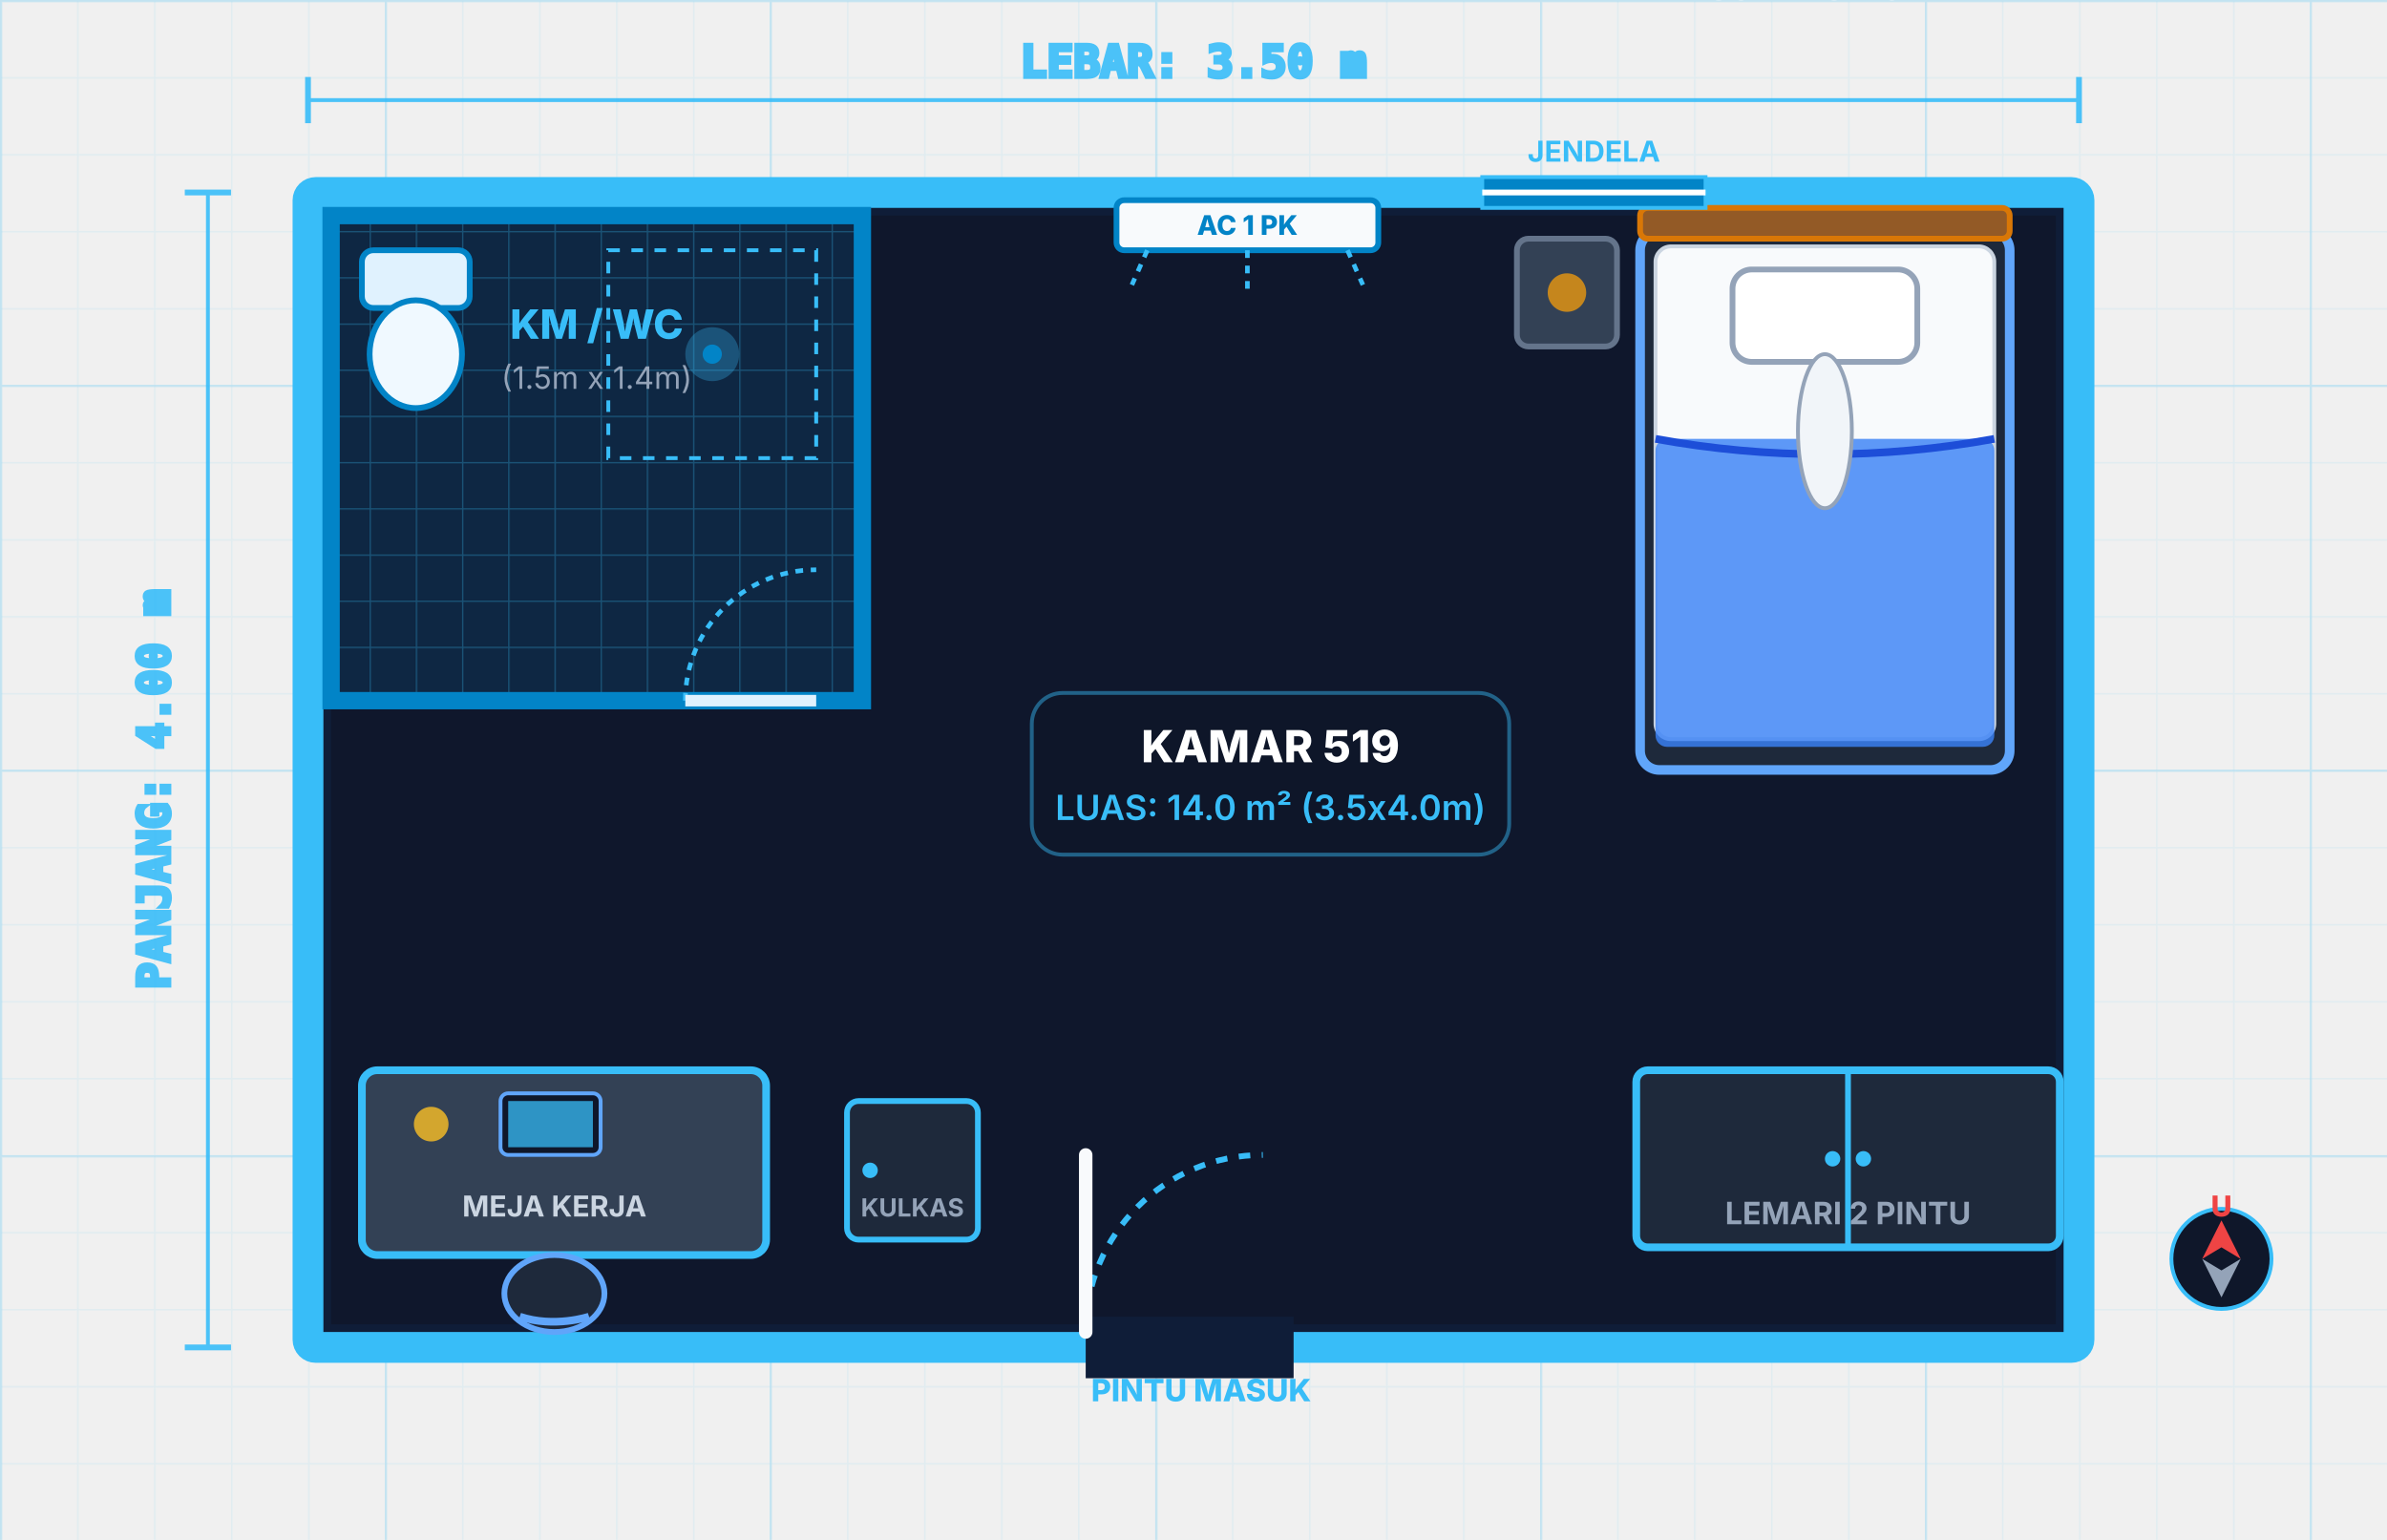
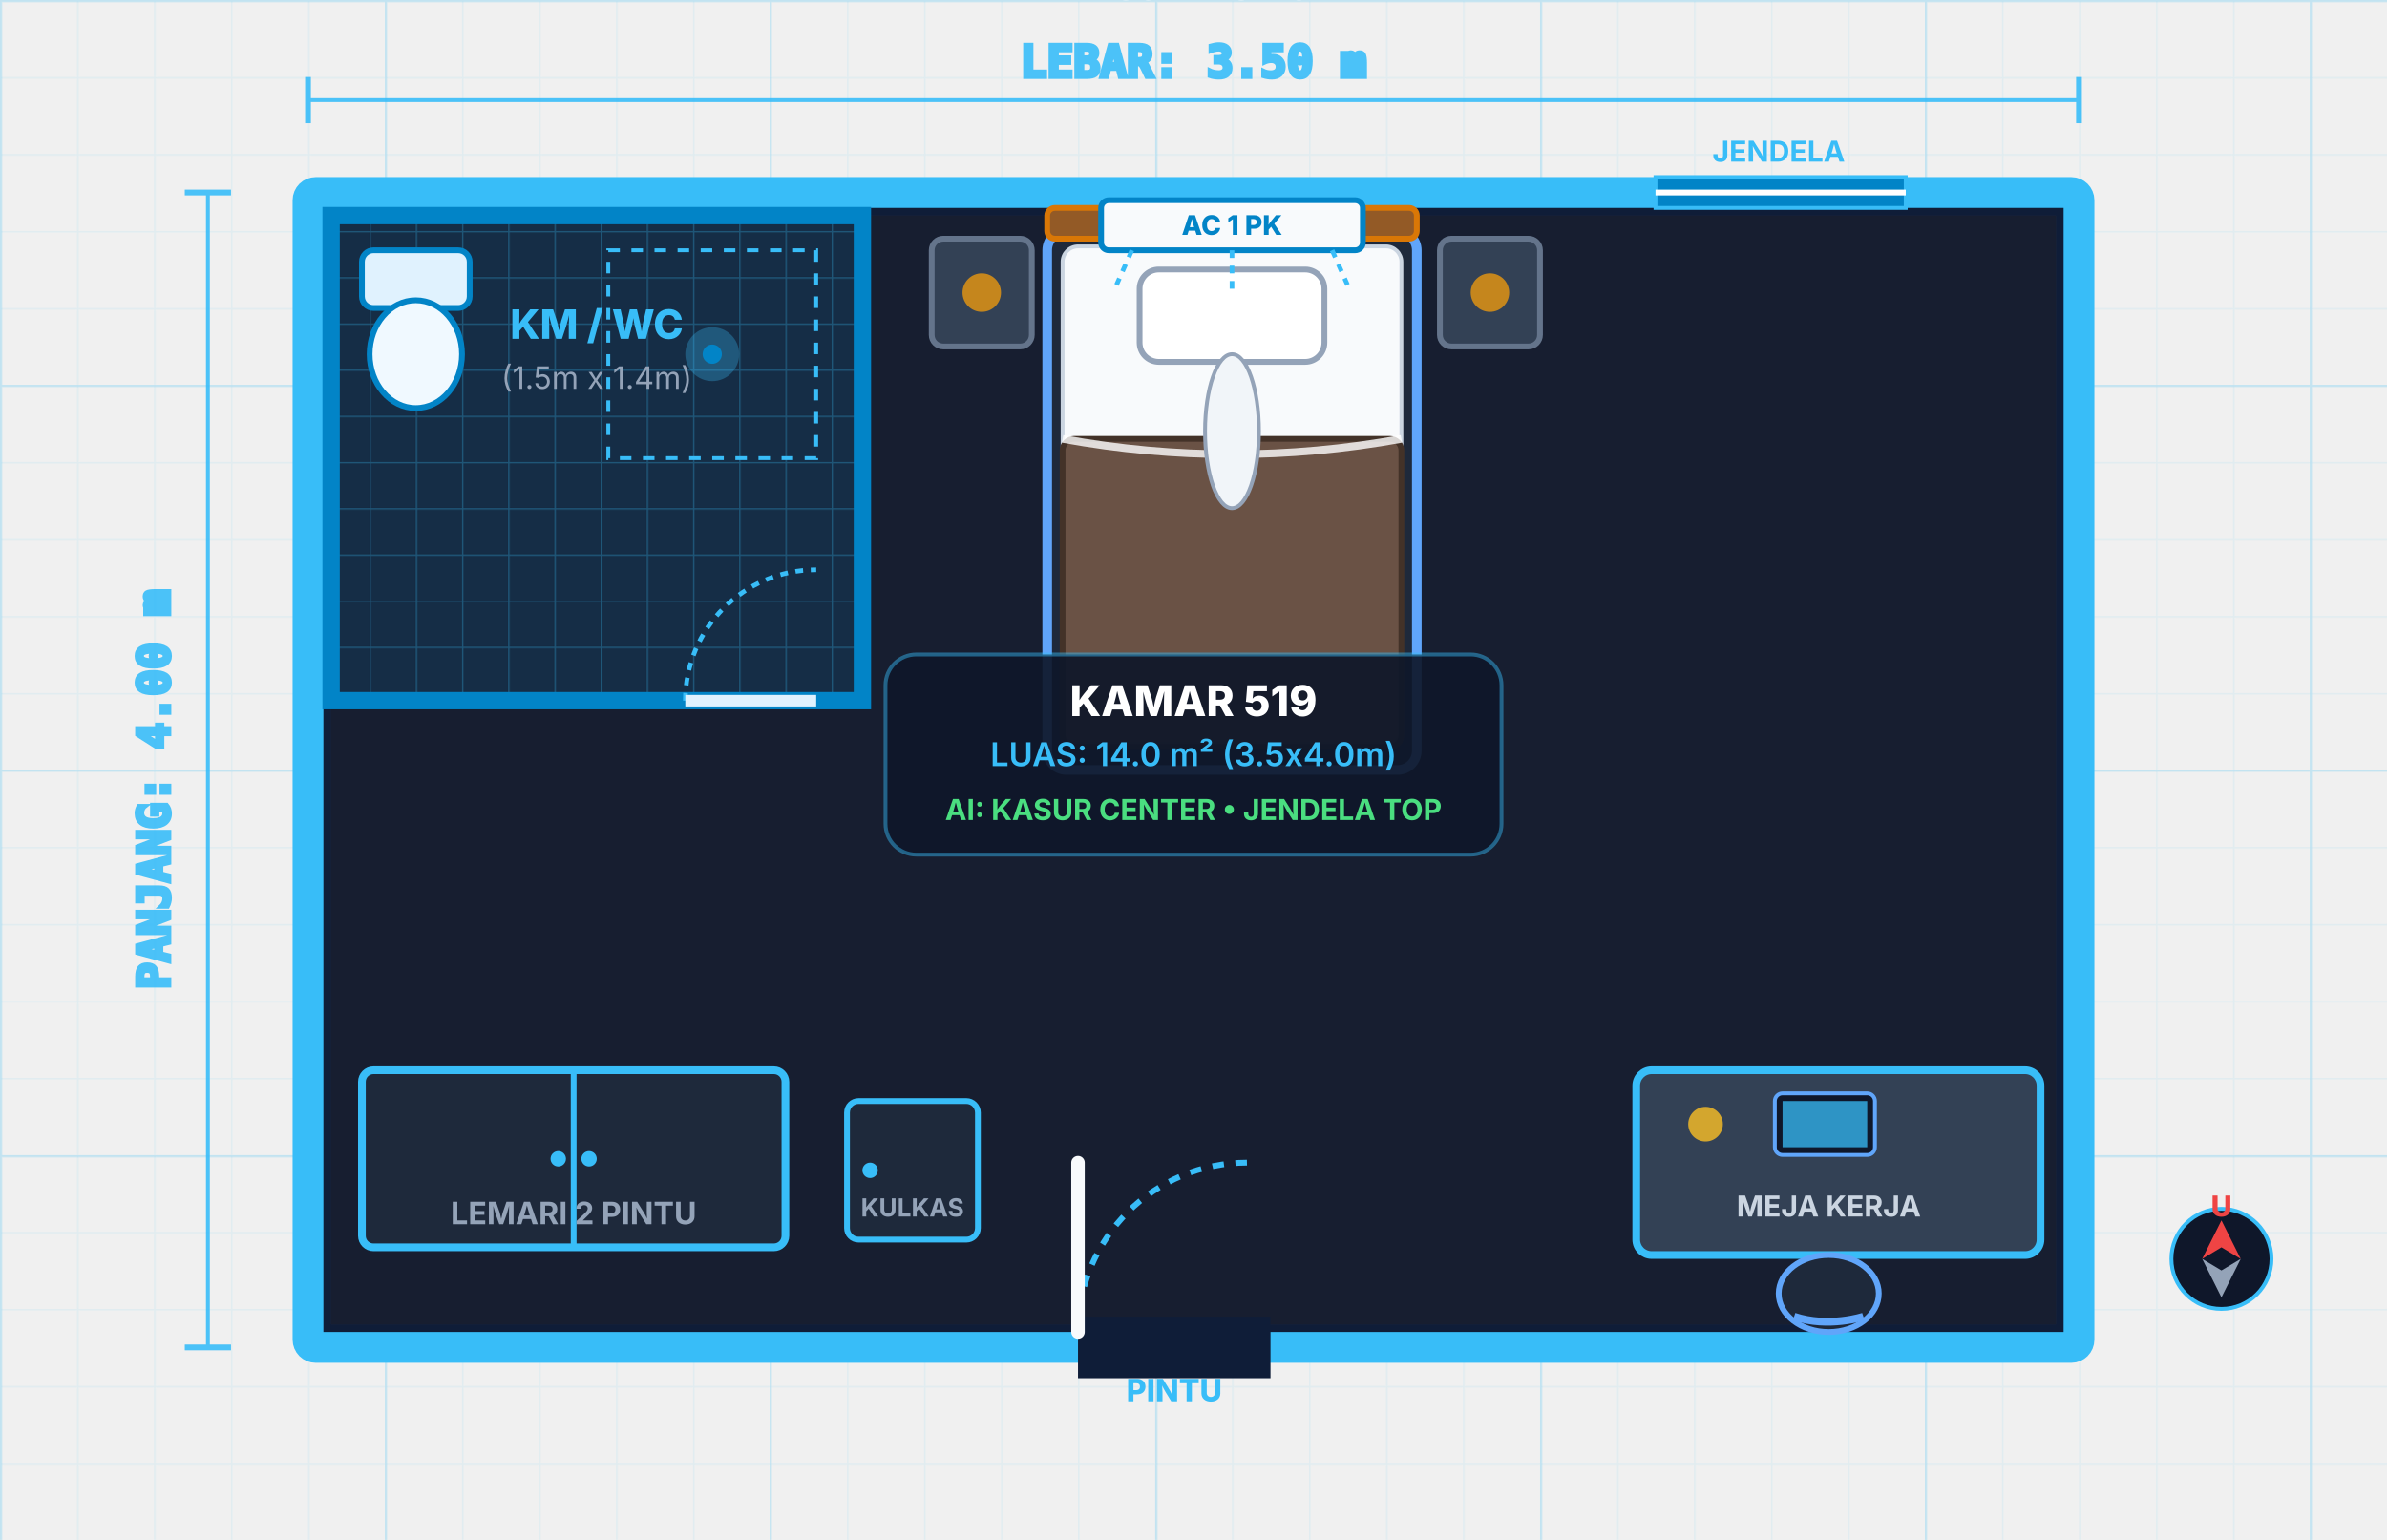
<svg xmlns="http://www.w3.org/2000/svg" viewBox="0 0 620 400" width="100%" height="100%" style="background:#0b1329; border-radius:12px; font-family:'Inter',system-ui,sans-serif;">
  <defs>
    <pattern id="grid_s_219" width="20" height="20" patternUnits="userSpaceOnUse">
      <path d="M 20 0 L 0 0 0 20" fill="none" stroke="rgba(56, 189, 248, 0.08)" stroke-width="0.8" />
    </pattern>
    <pattern id="grid_m_219" width="100" height="100" patternUnits="userSpaceOnUse">
      <path d="M 100 0 L 0 0 0 100" fill="none" stroke="rgba(56, 189, 248, 0.18)" stroke-width="1.2" />
    </pattern>
    <pattern id="tile_219" width="12" height="12" patternUnits="userSpaceOnUse">
      <rect width="12" height="12" fill="rgba(14, 165, 233, 0.12)" />
      <path d="M 12 0 L 0 0 0 12" fill="none" stroke="rgba(56, 189, 248, 0.28)" stroke-width="0.7" />
    </pattern>
  </defs>
  <rect width="620" height="400" fill="url(#grid_s_219)" />
  <rect width="620" height="400" fill="url(#grid_m_219)" />
  <g stroke="#38bdf8" stroke-width="1" opacity="0.9">
    <line x1="80" y1="26" x2="540" y2="26" />
    <line x1="80" y1="20" x2="80" y2="32" stroke-width="1.5" />
    <line x1="540" y1="20" x2="540" y2="32" stroke-width="1.5" />
    <text x="310" y="20" fill="#38bdf8" font-size="11.5" font-weight="700" text-anchor="middle" font-family="monospace">
      LEBAR: 3.50 m
    </text>
  </g>
  <g stroke="#38bdf8" stroke-width="1" opacity="0.9">
    <line x1="54" y1="50" x2="54" y2="350" />
    <line x1="48" y1="50" x2="60" y2="50" stroke-width="1.5" />
    <line x1="48" y1="350" x2="60" y2="350" stroke-width="1.5" />
    <text x="44" y="205" fill="#38bdf8" font-size="11.5" font-weight="700" text-anchor="middle" font-family="monospace" transform="rotate(-90 44 205)">
      PANJANG: 4.00 m
    </text>
  </g>
  <rect x="80" y="50" width="460" height="300" fill="#0f1d38" stroke="#38bdf8" stroke-width="8" rx="2" />
-   <rect x="86" y="56" width="448" height="288" fill="rgba(15, 23, 42, 0.88)" />
+   <rect x="86" y="56" width="448" height="288" fill="#a27f63" opacity="0.22" />
+   <rect x="86" y="56" width="448" height="288" fill="rgba(15, 23, 42, 0.75)" />
  <g>
    <rect x="86" y="56" width="138" height="126" fill="url(#tile_219)" stroke="#0284c7" stroke-width="4.5" />
    <text x="155" y="88" fill="#38bdf8" font-size="10.5" font-weight="800" text-anchor="middle">KM / WC</text>
    <text x="155" y="101" fill="#94a3b8" font-size="8" text-anchor="middle">(1.5m x 1.4m)</text>
    <rect x="94" y="65" width="28" height="15" rx="3" fill="#e0f2fe" stroke="#0284c7" stroke-width="1.5" />
    <ellipse cx="108" cy="92" rx="12" ry="14" fill="#f0f9ff" stroke="#0284c7" stroke-width="1.5" />
    <rect x="158" y="65" width="54" height="54" fill="none" stroke="#38bdf8" stroke-width="1" stroke-dasharray="3 3" />
    <circle cx="185" cy="92" r="7" fill="#38bdf8" opacity="0.3" />
    <circle cx="185" cy="92" r="2.5" fill="#0284c7" />
    <path d="M 178 182 A 34 34 0 0 1 212 148" fill="none" stroke="#38bdf8" stroke-width="1.2" stroke-dasharray="2 2" />
    <line x1="178" y1="182" x2="212" y2="182" stroke="#e0f2fe" stroke-width="3" />
  </g>
  <g>
-     <rect x="426" y="60" width="96" height="140" rx="5" fill="#1e293b" stroke="#60a5fa" stroke-width="2.5" />
-     <rect x="426" y="54" width="96" height="8" rx="2" fill="#935a26" stroke="#d97706" stroke-width="1.5" />
-     <rect x="430" y="64" width="88" height="128" rx="4" fill="#f8fafc" stroke="#cbd5e1" stroke-width="1" />
-     <rect x="430" y="114" width="88" height="80" rx="3" fill="#3b82f6" opacity="0.82" />
-     <path d="M 430 114 Q 474.0 122 518 114" fill="none" stroke="#1d4ed8" stroke-width="2" />
-     <rect x="450.0" y="70" width="48" height="24" rx="5" fill="#ffffff" stroke="#94a3b8" stroke-width="1.5" />
-     <ellipse cx="474.0" cy="112" rx="7" ry="20" fill="#f1f5f9" stroke="#94a3b8" stroke-width="1" />
-     <text x="474.0" cy="160" fill="#ffffff" font-size="8.5" font-weight="800" text-anchor="middle">SUPER SINGLE</text>
+     <rect x="272" y="60" width="96" height="140" rx="5" fill="#1e293b" stroke="#60a5fa" stroke-width="2.5" />
+     <rect x="272" y="54" width="96" height="8" rx="2" fill="#935a26" stroke="#d97706" stroke-width="1.5" />
+     <rect x="276" y="64" width="88" height="128" rx="4" fill="#f8fafc" stroke="#cbd5e1" stroke-width="1" />
+     <rect x="276" y="114" width="88" height="80" rx="3" fill="#634a3c" stroke="#433228" stroke-width="1.5" fill-opacity="0.95" />
+     <path d="M 276 114 Q 320.0 122 364 114" fill="none" stroke="#ffffff" stroke-width="2" opacity="0.8" />
+     <rect x="296.0" y="70" width="48" height="24" rx="5" fill="#ffffff" stroke="#94a3b8" stroke-width="1.5" />
+     <ellipse cx="320.0" cy="112" rx="7" ry="20" fill="#f1f5f9" stroke="#94a3b8" stroke-width="1" />
+     <text x="320.0" cy="160" fill="#ffffff" font-size="8.5" font-weight="800" text-anchor="middle">SUPER SINGLE</text>
  </g>
-   <rect x="394" y="62" width="26" height="28" rx="3" fill="#334155" stroke="#64748b" stroke-width="1.5" />
-   <circle cx="407" cy="76" r="5" fill="#f59e0b" opacity="0.75" />
+   <rect x="242" y="62" width="26" height="28" rx="3" fill="#334155" stroke="#64748b" stroke-width="1.5" />
+   <circle cx="255" cy="76" r="5" fill="#f59e0b" opacity="0.75" />
+   <rect x="374" y="62" width="26" height="28" rx="3" fill="#334155" stroke="#64748b" stroke-width="1.5" />
+   <circle cx="387" cy="76" r="5" fill="#f59e0b" opacity="0.75" />
  <g>
-     <rect x="425" y="278" width="110" height="46" rx="3" fill="#1e293b" stroke="#38bdf8" stroke-width="2" />
-     <line x1="480" y1="278" x2="480" y2="324" stroke="#38bdf8" stroke-width="1.5" />
-     <circle cx="476" cy="301" r="2" fill="#38bdf8" />
-     <circle cx="484" cy="301" r="2" fill="#38bdf8" />
-     <text x="480" y="318" fill="#94a3b8" font-size="8" font-weight="700" text-anchor="middle">LEMARI 2 PINTU</text>
+     <rect x="94" y="278" width="110" height="46" rx="3" fill="#1e293b" stroke="#38bdf8" stroke-width="2" />
+     <line x1="149" y1="278" x2="149" y2="324" stroke="#38bdf8" stroke-width="1.5" />
+     <circle cx="145" cy="301" r="2" fill="#38bdf8" />
+     <circle cx="153" cy="301" r="2" fill="#38bdf8" />
+     <text x="149" y="318" fill="#94a3b8" font-size="8" font-weight="700" text-anchor="middle">LEMARI 2 PINTU</text>
  </g>
  <g>
-     <rect x="94" y="278" width="105" height="48" rx="4" fill="#334155" stroke="#38bdf8" stroke-width="2" />
-     <rect x="130" y="284" width="26" height="16" rx="2" fill="#0f172a" stroke="#60a5fa" stroke-width="1" />
-     <rect x="132" y="286" width="22" height="12" fill="#38bdf8" opacity="0.75" />
-     <circle cx="112" cy="292" r="4.5" fill="#fbbf24" opacity="0.8" />
-     <ellipse cx="144" cy="336" rx="13" ry="10" fill="#1e293b" stroke="#60a5fa" stroke-width="1.5" />
-     <path d="M 135 342 C 144 345 153 342 153 342" stroke="#60a5fa" stroke-width="2" fill="none" />
-     <text x="144" y="316" fill="#cbd5e1" font-size="7.5" font-weight="700" text-anchor="middle">MEJA KERJA</text>
+     <rect x="425" y="278" width="105" height="48" rx="4" fill="#334155" stroke="#38bdf8" stroke-width="2" />
+     <rect x="461" y="284" width="26" height="16" rx="2" fill="#0f172a" stroke="#60a5fa" stroke-width="1" />
+     <rect x="463" y="286" width="22" height="12" fill="#38bdf8" opacity="0.75" />
+     <circle cx="443" cy="292" r="4.5" fill="#fbbf24" opacity="0.8" />
+     <ellipse cx="475" cy="336" rx="13" ry="10" fill="#1e293b" stroke="#60a5fa" stroke-width="1.5" />
+     <path d="M 466 342 C 475 345 484 342 484 342" stroke="#60a5fa" stroke-width="2" fill="none" />
+     <text x="475" y="316" fill="#cbd5e1" font-size="7.5" font-weight="700" text-anchor="middle">MEJA KERJA</text>
  </g>
  <g>
-     <rect x="290" y="52" width="68" height="13" rx="2" fill="#f8fafc" stroke="#0284c7" stroke-width="1.5" />
-     <path d="M 298 65 L 294 74" stroke="#38bdf8" stroke-width="1.2" stroke-dasharray="2 2" />
-     <path d="M 324 65 L 324 76" stroke="#38bdf8" stroke-width="1.2" stroke-dasharray="2 2" />
-     <path d="M 350 65 L 354 74" stroke="#38bdf8" stroke-width="1.2" stroke-dasharray="2 2" />
-     <text x="324" y="61" fill="#0284c7" font-size="7" font-weight="800" text-anchor="middle">AC 1 PK</text>
+     <rect x="286" y="52" width="68" height="13" rx="2" fill="#f8fafc" stroke="#0284c7" stroke-width="1.5" />
+     <path d="M 294 65 L 290 74" stroke="#38bdf8" stroke-width="1.2" stroke-dasharray="2 2" />
+     <path d="M 320 65 L 320 76" stroke="#38bdf8" stroke-width="1.2" stroke-dasharray="2 2" />
+     <path d="M 346 65 L 350 74" stroke="#38bdf8" stroke-width="1.2" stroke-dasharray="2 2" />
+     <text x="320" y="61" fill="#0284c7" font-size="7" font-weight="800" text-anchor="middle">AC 1 PK</text>
  </g>
  <g>
    <rect x="220" y="286" width="34" height="36" rx="3" fill="#1e293b" stroke="#38bdf8" stroke-width="1.5" />
    <circle cx="226" cy="304" r="2" fill="#38bdf8" />
    <text x="237" y="316" fill="#94a3b8" font-size="6.5" font-weight="700" text-anchor="middle">KULKAS</text>
  </g>
  <g>
-     <rect x="385" y="46" width="58" height="8" fill="#0284c7" stroke="#38bdf8" stroke-width="1" />
-     <line x1="385" y1="50" x2="443" y2="50" stroke="#ffffff" stroke-width="1.5" />
-     <text x="414" y="42" fill="#38bdf8" font-size="7.5" font-weight="700" text-anchor="middle">JENDELA</text>
+     <rect x="430" y="46" width="65" height="8" fill="#0284c7" stroke="#38bdf8" stroke-width="1" />
+     <line x1="430" y1="50" x2="495" y2="50" stroke="#ffffff" stroke-width="1.5" />
+     <text x="462" y="42" fill="#38bdf8" font-size="7.5" font-weight="700" text-anchor="middle">JENDELA</text>
  </g>
  <g>
-     <rect x="282" y="342" width="54" height="16" fill="#0f1d38" />
-     <path d="M 282 346 A 46 46 0 0 1 328 300" fill="none" stroke="#38bdf8" stroke-width="1.5" stroke-dasharray="3 3" />
-     <line x1="282" y1="346" x2="282" y2="300" stroke="#f8fafc" stroke-width="3.5" stroke-linecap="round" />
-     <text x="312" y="364" fill="#38bdf8" font-size="8" font-weight="800" text-anchor="middle">PINTU MASUK</text>
+     <rect x="280" y="342" width="50" height="16" fill="#0f1d38" />
+     <path d="M 280 346 A 44 44 0 0 1 324 302" fill="none" stroke="#38bdf8" stroke-width="1.5" stroke-dasharray="3 3" />
+     <line x1="280" y1="346" x2="280" y2="302" stroke="#f8fafc" stroke-width="3.5" stroke-linecap="round" />
+     <text x="305" y="364" fill="#38bdf8" font-size="8" font-weight="800" text-anchor="middle">PINTU</text>
  </g>
  <g>
-     <rect x="268" y="180" width="124" height="42" rx="8" fill="rgba(15, 23, 42, 0.9)" stroke="rgba(56, 189, 248, 0.45)" stroke-width="1" />
-     <text x="330" y="198" fill="#ffffff" font-size="11.5" font-weight="800" text-anchor="middle">KAMAR 519</text>
-     <text x="330" y="213" fill="#38bdf8" font-size="9" font-weight="600" text-anchor="middle">LUAS: 14.0 m² (3.5x4.0m)</text>
+     <rect x="230" y="170" width="160" height="52" rx="8" fill="rgba(15, 23, 42, 0.92)" stroke="rgba(56, 189, 248, 0.45)" stroke-width="1" />
+     <text x="310" y="186" fill="#ffffff" font-size="11" font-weight="800" text-anchor="middle">KAMAR 519</text>
+     <text x="310" y="199" fill="#38bdf8" font-size="8.5" font-weight="600" text-anchor="middle">LUAS: 14.0 m² (3.5x4.0m)</text>
+     <text x="310" y="213" fill="#4ade80" font-size="7.5" font-weight="700" text-anchor="middle">AI: KASUR CENTER • JENDELA TOP</text>
  </g>
  <g transform="translate(562, 312)">
    <circle cx="15" cy="15" r="13" fill="#0f172a" stroke="#38bdf8" stroke-width="1" />
    <path d="M 15 5 L 20 15 L 15 12 L 10 15 Z" fill="#ef4444" />
    <path d="M 15 25 L 20 15 L 15 18 L 10 15 Z" fill="#94a3b8" />
    <text x="15" y="4" fill="#ef4444" font-size="7.5" font-weight="800" text-anchor="middle">U</text>
  </g>
</svg>
